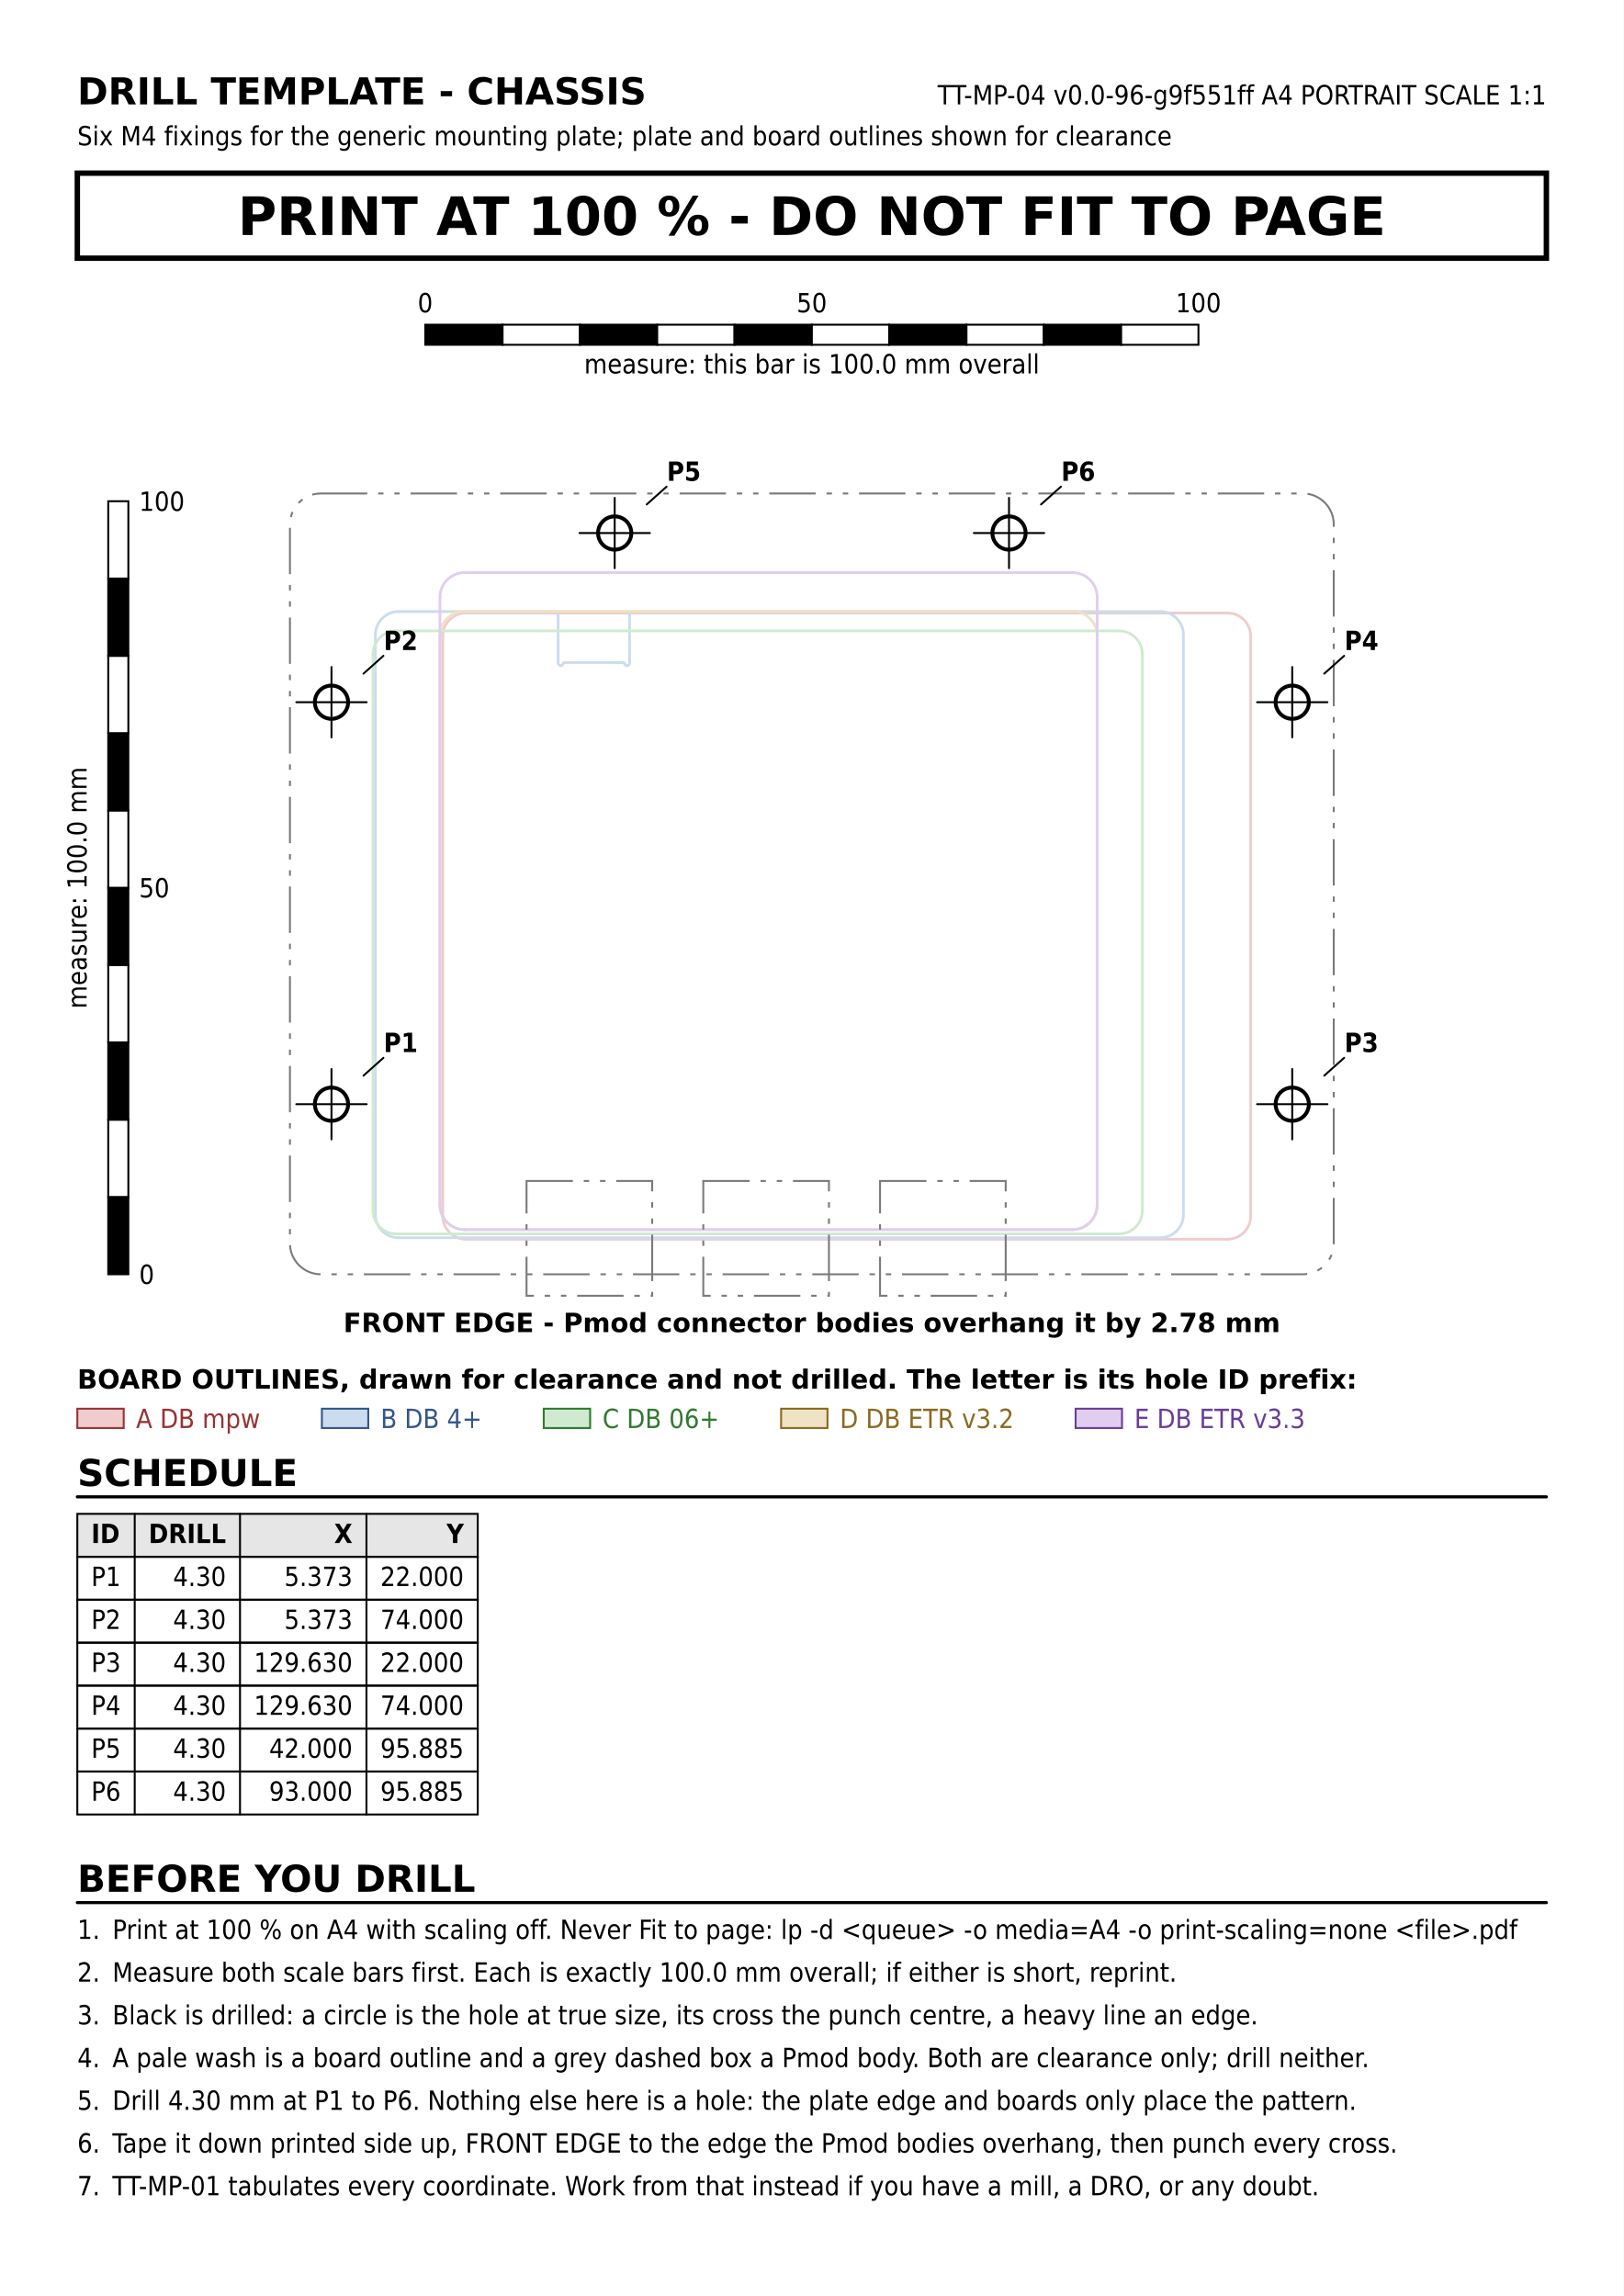
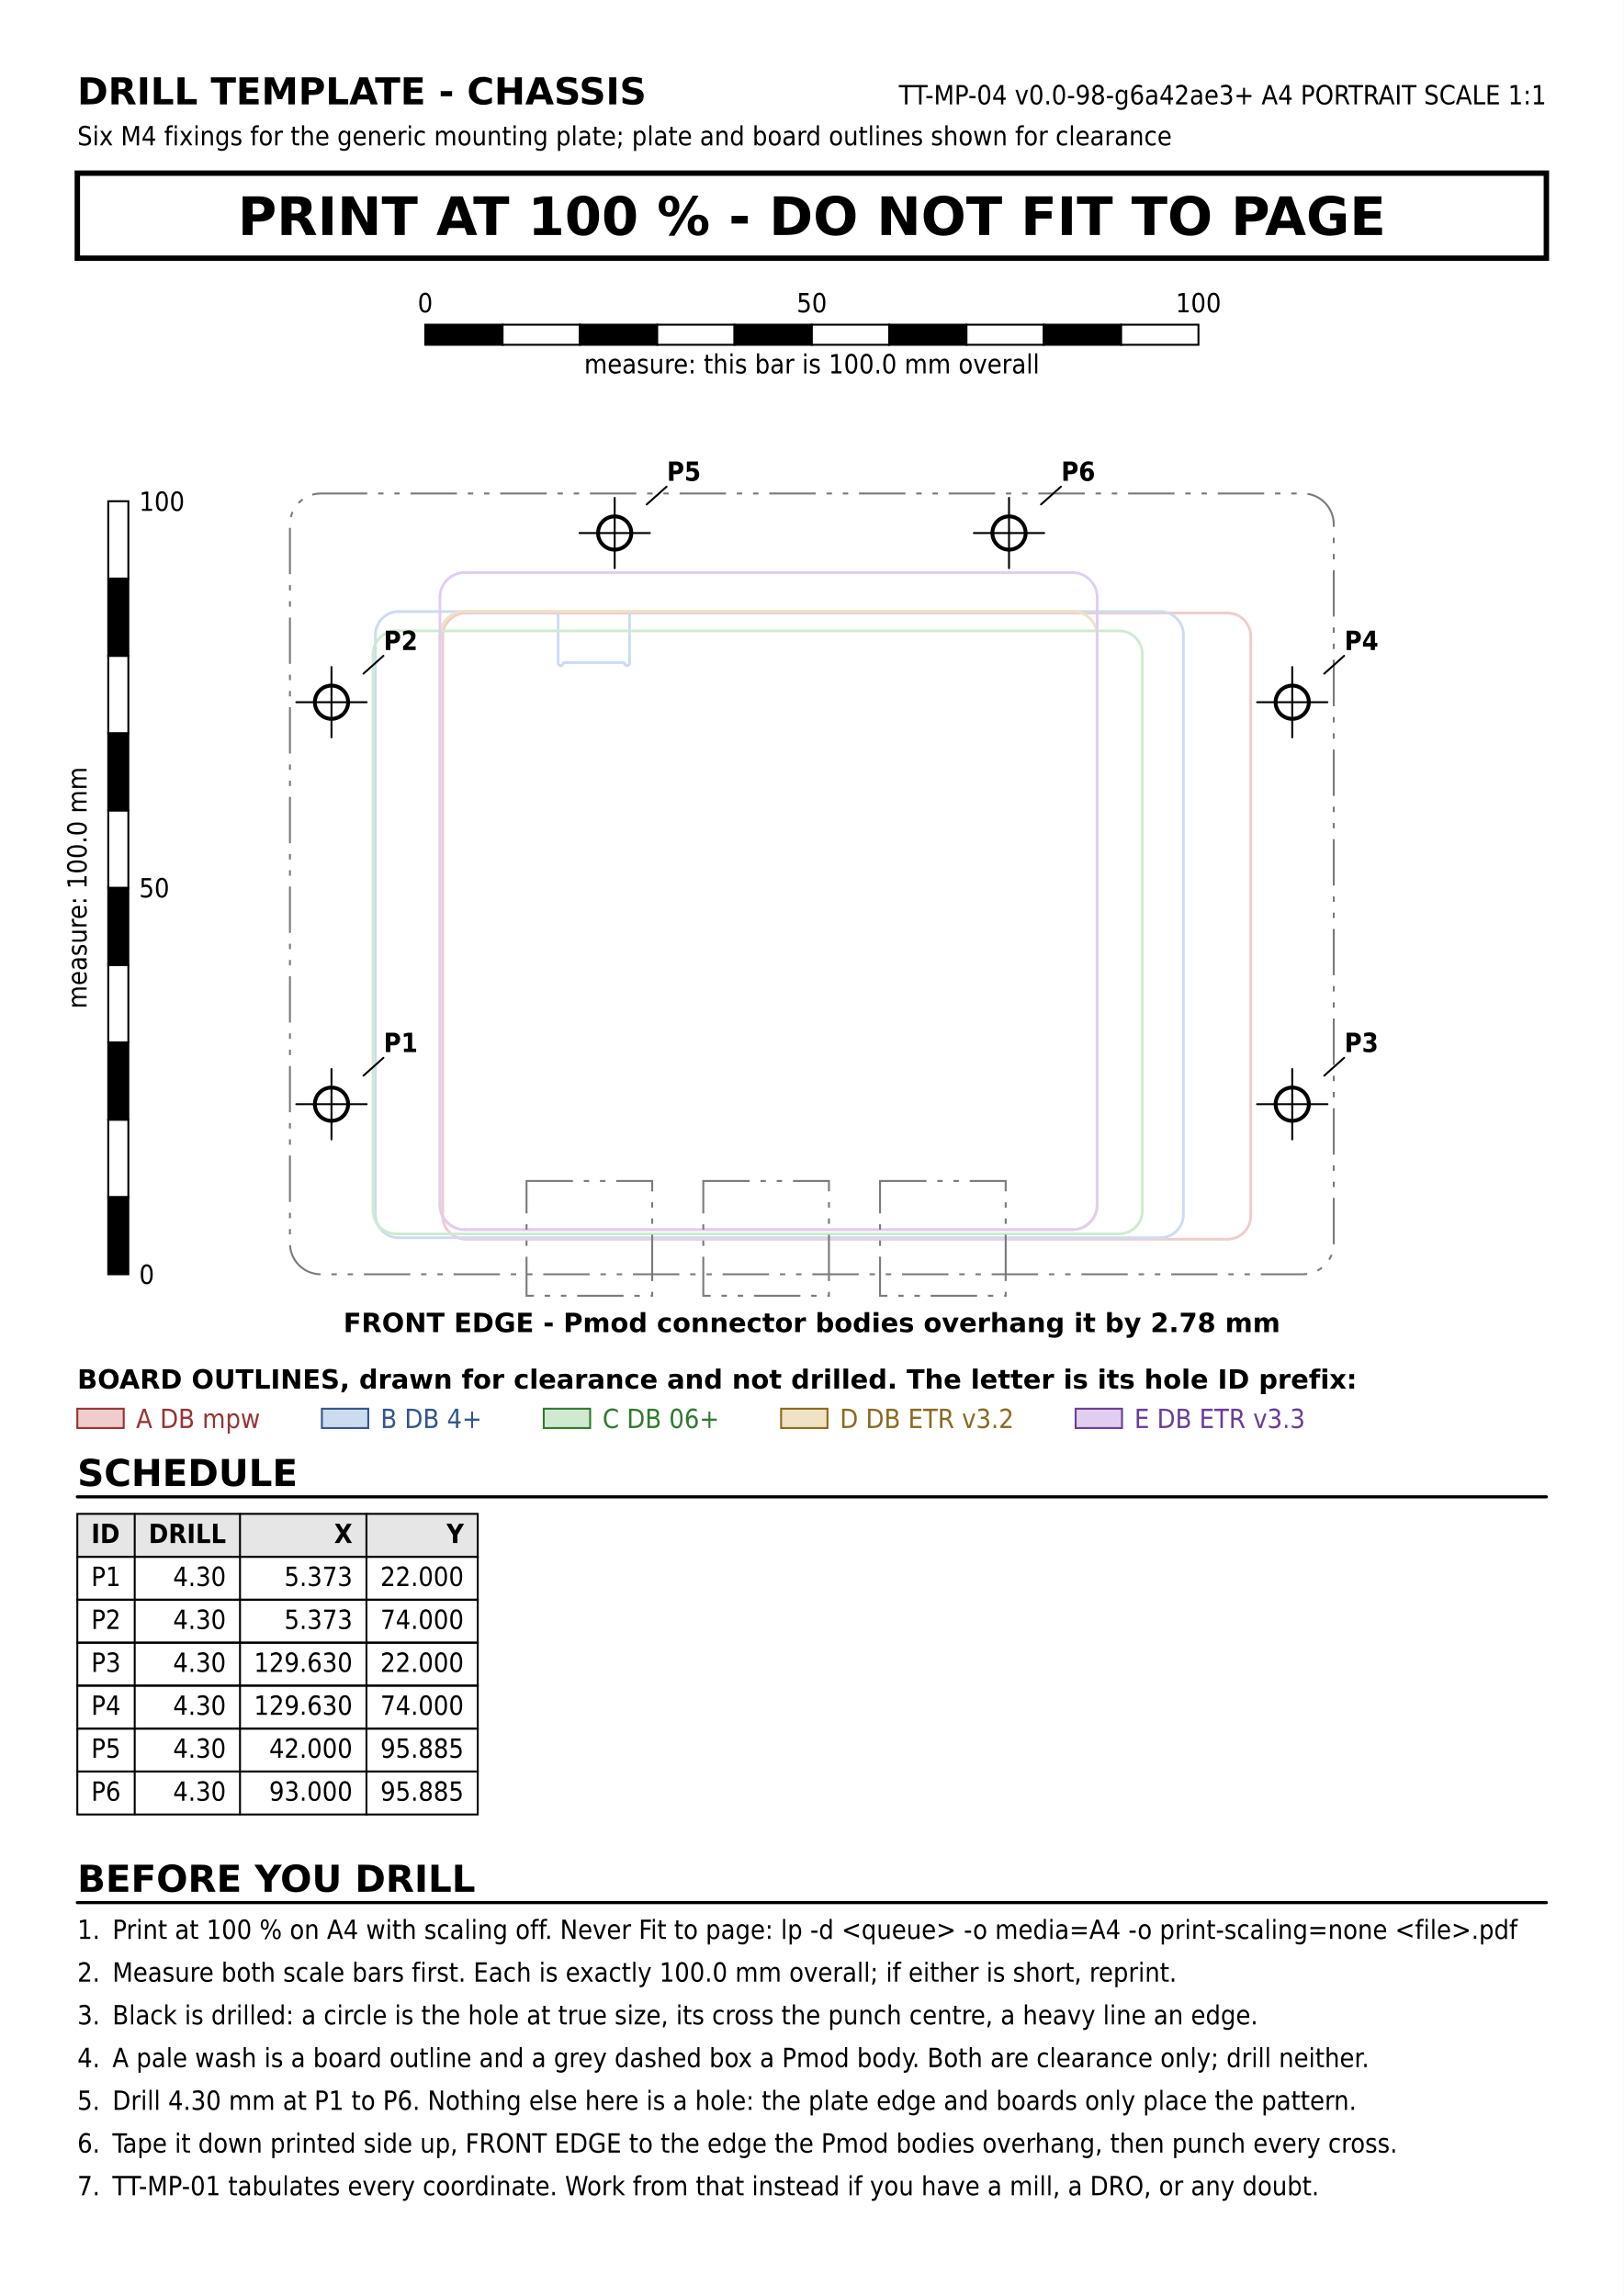
<svg xmlns="http://www.w3.org/2000/svg" version="1.1" width="210mm" height="297mm" viewBox="0 0 210 297">
  <rect width="100%" height="100%" fill="#ffffff" />
  <text x="10" y="13.5" font-family="DejaVu Sans, Liberation Sans, sans-serif" font-size="4.801" fill="#000000" text-anchor="start" font-weight="bold">DRILL TEMPLATE - CHASSIS</text>
-   <text x="200" y="13.5" font-family="DejaVu Sans Condensed, DejaVu Sans, Liberation Sans, sans-serif" font-size="3.429" fill="#000000" text-anchor="end">TT-MP-04    v0.0-96-g9f551ff    A4 PORTRAIT    SCALE 1:1</text>
+   <text x="200" y="13.5" font-family="DejaVu Sans Condensed, DejaVu Sans, Liberation Sans, sans-serif" font-size="3.429" fill="#000000" text-anchor="end">TT-MP-04    v0.0-98-g6a42ae3+    A4 PORTRAIT    SCALE 1:1</text>
  <text x="10" y="18.8" font-family="DejaVu Sans Condensed, DejaVu Sans, Liberation Sans, sans-serif" font-size="3.429" fill="#000000" text-anchor="start">Six M4 fixings for the generic mounting plate; plate and board outlines shown for clearance</text>
  <rect x="10" y="22.4" width="190" height="11" fill="none" stroke="#000000" stroke-width="0.7" />
  <text x="105" y="30.4" font-family="DejaVu Sans, Liberation Sans, sans-serif" font-size="6.859" fill="#000000" text-anchor="middle" font-weight="bold">PRINT AT 100 %   -   DO NOT FIT TO PAGE</text>
  <rect x="55" y="42" width="10" height="2.6" fill="#000000" stroke="#000000" stroke-width="0.25" />
  <rect x="65" y="42" width="10" height="2.6" fill="#ffffff" stroke="#000000" stroke-width="0.25" />
  <rect x="75" y="42" width="10" height="2.6" fill="#000000" stroke="#000000" stroke-width="0.25" />
  <rect x="85" y="42" width="10" height="2.6" fill="#ffffff" stroke="#000000" stroke-width="0.25" />
  <rect x="95" y="42" width="10" height="2.6" fill="#000000" stroke="#000000" stroke-width="0.25" />
  <rect x="105" y="42" width="10" height="2.6" fill="#ffffff" stroke="#000000" stroke-width="0.25" />
  <rect x="115" y="42" width="10" height="2.6" fill="#000000" stroke="#000000" stroke-width="0.25" />
  <rect x="125" y="42" width="10" height="2.6" fill="#ffffff" stroke="#000000" stroke-width="0.25" />
  <rect x="135" y="42" width="10" height="2.6" fill="#000000" stroke="#000000" stroke-width="0.25" />
  <rect x="145" y="42" width="10" height="2.6" fill="#ffffff" stroke="#000000" stroke-width="0.25" />
  <text x="55" y="40.4" font-family="DejaVu Sans Condensed, DejaVu Sans, Liberation Sans, sans-serif" font-size="3.429" fill="#000000" text-anchor="middle">0</text>
  <text x="105" y="40.4" font-family="DejaVu Sans Condensed, DejaVu Sans, Liberation Sans, sans-serif" font-size="3.429" fill="#000000" text-anchor="middle">50</text>
  <text x="155" y="40.4" font-family="DejaVu Sans Condensed, DejaVu Sans, Liberation Sans, sans-serif" font-size="3.429" fill="#000000" text-anchor="middle">100</text>
  <text x="105" y="48.3" font-family="DejaVu Sans Condensed, DejaVu Sans, Liberation Sans, sans-serif" font-size="3.429" fill="#000000" text-anchor="middle">measure: this bar is 100.0 mm overall</text>
  <line x1="60.26" y1="79.299" x2="158.76" y2="79.299" stroke="#f0cccc" stroke-width="0.35" stroke-linecap="round" />
  <line x1="158.76" y1="160.299" x2="60.26" y2="160.299" stroke="#f0cccc" stroke-width="0.35" stroke-linecap="round" />
  <line x1="161.76" y1="82.299" x2="161.76" y2="157.299" stroke="#f0cccc" stroke-width="0.35" stroke-linecap="round" />
  <line x1="57.26" y1="157.299" x2="57.26" y2="82.299" stroke="#f0cccc" stroke-width="0.35" stroke-linecap="round" />
  <path d="M 158.76 79.299 A 3 3 0 0 1 161.76 82.299" fill="none" stroke="#f0cccc" stroke-width="0.35" stroke-linejoin="round" stroke-linecap="round" />
  <path d="M 60.26 160.299 A 3 3 0 0 1 57.26 157.299" fill="none" stroke="#f0cccc" stroke-width="0.35" stroke-linejoin="round" stroke-linecap="round" />
  <path d="M 57.26 82.299 A 3 3 0 0 1 60.26 79.299" fill="none" stroke="#f0cccc" stroke-width="0.35" stroke-linejoin="round" stroke-linecap="round" />
  <path d="M 161.76 157.299 A 3 3 0 0 1 158.76 160.299" fill="none" stroke="#f0cccc" stroke-width="0.35" stroke-linejoin="round" stroke-linecap="round" />
  <line x1="81.825" y1="79.109" x2="150.055" y2="79.109" stroke="#ccdcf0" stroke-width="0.35" stroke-linecap="round" />
  <line x1="150.055" y1="160.109" x2="51.555" y2="160.109" stroke="#ccdcf0" stroke-width="0.35" stroke-linecap="round" />
  <line x1="153.055" y1="82.109" x2="153.055" y2="157.109" stroke="#ccdcf0" stroke-width="0.35" stroke-linecap="round" />
  <line x1="71.785" y1="79.109" x2="51.555" y2="79.109" stroke="#ccdcf0" stroke-width="0.35" stroke-linecap="round" />
  <line x1="48.555" y1="157.109" x2="48.555" y2="82.109" stroke="#ccdcf0" stroke-width="0.35" stroke-linecap="round" />
  <line x1="72.185" y1="85.71" x2="72.185" y2="79.51" stroke="#ccdcf0" stroke-width="0.35" stroke-linecap="round" />
  <line x1="80.625" y1="85.71" x2="72.985" y2="85.71" stroke="#ccdcf0" stroke-width="0.35" stroke-linecap="round" />
  <line x1="81.425" y1="79.51" x2="81.425" y2="85.71" stroke="#ccdcf0" stroke-width="0.35" stroke-linecap="round" />
  <path d="M 71.785 79.109 A 0.4 0.4 0 0 1 72.185 79.51" fill="none" stroke="#ccdcf0" stroke-width="0.35" stroke-linejoin="round" stroke-linecap="round" />
  <path d="M 81.425 79.51 A 0.4 0.4 0 0 1 81.825 79.109" fill="none" stroke="#ccdcf0" stroke-width="0.35" stroke-linejoin="round" stroke-linecap="round" />
  <path d="M 150.055 79.109 A 3 3 0 0 1 153.055 82.109" fill="none" stroke="#ccdcf0" stroke-width="0.35" stroke-linejoin="round" stroke-linecap="round" />
  <path d="M 51.555 160.109 A 3 3 0 0 1 48.555 157.109" fill="none" stroke="#ccdcf0" stroke-width="0.35" stroke-linejoin="round" stroke-linecap="round" />
  <path d="M 48.555 82.109 A 3 3 0 0 1 51.555 79.109" fill="none" stroke="#ccdcf0" stroke-width="0.35" stroke-linejoin="round" stroke-linecap="round" />
  <path d="M 153.055 157.109 A 3 3 0 0 1 150.055 160.109" fill="none" stroke="#ccdcf0" stroke-width="0.35" stroke-linejoin="round" stroke-linecap="round" />
  <path d="M 72.51 86.109 A 0.364 0.364 0 0 1 72.185 85.71" fill="none" stroke="#ccdcf0" stroke-width="0.35" stroke-linejoin="round" stroke-linecap="round" />
  <path d="M 72.835 85.829 A 0.303 0.303 0 0 1 72.51 86.109" fill="none" stroke="#ccdcf0" stroke-width="0.35" stroke-linejoin="round" stroke-linecap="round" />
  <path d="M 72.835 85.829 A 0.136 0.136 0 0 1 72.985 85.71" fill="none" stroke="#ccdcf0" stroke-width="0.35" stroke-linejoin="round" stroke-linecap="round" />
  <path d="M 80.625 85.71 A 0.136 0.136 0 0 1 80.775 85.829" fill="none" stroke="#ccdcf0" stroke-width="0.35" stroke-linejoin="round" stroke-linecap="round" />
  <path d="M 81.1 86.109 A 0.303 0.303 0 0 1 80.775 85.829" fill="none" stroke="#ccdcf0" stroke-width="0.35" stroke-linejoin="round" stroke-linecap="round" />
  <path d="M 81.425 85.71 A 0.364 0.364 0 0 1 81.1 86.109" fill="none" stroke="#ccdcf0" stroke-width="0.35" stroke-linejoin="round" stroke-linecap="round" />
  <line x1="51.245" y1="81.609" x2="144.745" y2="81.609" stroke="#cfeacf" stroke-width="0.35" stroke-linecap="round" />
  <line x1="144.745" y1="159.609" x2="51.245" y2="159.609" stroke="#cfeacf" stroke-width="0.35" stroke-linecap="round" />
  <line x1="147.745" y1="84.609" x2="147.745" y2="156.609" stroke="#cfeacf" stroke-width="0.35" stroke-linecap="round" />
  <line x1="48.245" y1="156.609" x2="48.245" y2="84.609" stroke="#cfeacf" stroke-width="0.35" stroke-linecap="round" />
  <path d="M 144.745 81.609 A 3 3 0 0 1 147.745 84.609" fill="none" stroke="#cfeacf" stroke-width="0.35" stroke-linejoin="round" stroke-linecap="round" />
  <path d="M 51.245 159.609 A 3 3 0 0 1 48.245 156.609" fill="none" stroke="#cfeacf" stroke-width="0.35" stroke-linejoin="round" stroke-linecap="round" />
  <path d="M 48.245 84.609 A 3 3 0 0 1 51.245 81.609" fill="none" stroke="#cfeacf" stroke-width="0.35" stroke-linejoin="round" stroke-linecap="round" />
  <path d="M 147.745 156.609 A 3 3 0 0 1 144.745 159.609" fill="none" stroke="#cfeacf" stroke-width="0.35" stroke-linejoin="round" stroke-linecap="round" />
  <line x1="138.7" y1="159.065" x2="60.1" y2="159.065" stroke="#f0e2c4" stroke-width="0.35" stroke-linecap="round" />
  <line x1="56.9" y1="155.864" x2="56.9" y2="82.264" stroke="#f0e2c4" stroke-width="0.35" stroke-linecap="round" />
  <line x1="141.9" y1="82.264" x2="141.9" y2="155.864" stroke="#f0e2c4" stroke-width="0.35" stroke-linecap="round" />
  <line x1="60.1" y1="79.064" x2="138.7" y2="79.064" stroke="#f0e2c4" stroke-width="0.35" stroke-linecap="round" />
  <path d="M 60.1 159.065 A 3.2 3.2 0 0 1 56.9 155.864" fill="none" stroke="#f0e2c4" stroke-width="0.35" stroke-linejoin="round" stroke-linecap="round" />
  <path d="M 141.9 155.864 A 3.2 3.2 0 0 1 138.7 159.065" fill="none" stroke="#f0e2c4" stroke-width="0.35" stroke-linejoin="round" stroke-linecap="round" />
  <path d="M 138.7 79.064 A 3.2 3.2 0 0 1 141.9 82.264" fill="none" stroke="#f0e2c4" stroke-width="0.35" stroke-linejoin="round" stroke-linecap="round" />
  <path d="M 56.9 82.264 A 3.2 3.2 0 0 1 60.1 79.064" fill="none" stroke="#f0e2c4" stroke-width="0.35" stroke-linejoin="round" stroke-linecap="round" />
  <line x1="56.9" y1="155.864" x2="56.9" y2="77.264" stroke="#e0cdf0" stroke-width="0.35" stroke-linecap="round" />
  <line x1="60.1" y1="74.064" x2="138.7" y2="74.064" stroke="#e0cdf0" stroke-width="0.35" stroke-linecap="round" />
  <line x1="138.7" y1="159.065" x2="60.1" y2="159.065" stroke="#e0cdf0" stroke-width="0.35" stroke-linecap="round" />
  <line x1="141.9" y1="77.264" x2="141.9" y2="155.864" stroke="#e0cdf0" stroke-width="0.35" stroke-linecap="round" />
  <path d="M 56.9 77.264 A 3.2 3.2 0 0 1 60.1 74.064" fill="none" stroke="#e0cdf0" stroke-width="0.35" stroke-linejoin="round" stroke-linecap="round" />
  <path d="M 60.1 159.065 A 3.2 3.2 0 0 1 56.9 155.864" fill="none" stroke="#e0cdf0" stroke-width="0.35" stroke-linejoin="round" stroke-linecap="round" />
  <path d="M 138.7 74.064 A 3.2 3.2 0 0 1 141.9 77.264" fill="none" stroke="#e0cdf0" stroke-width="0.35" stroke-linejoin="round" stroke-linecap="round" />
  <path d="M 141.9 155.864 A 3.2 3.2 0 0 1 138.7 159.065" fill="none" stroke="#e0cdf0" stroke-width="0.35" stroke-linejoin="round" stroke-linecap="round" />
  <rect x="68.1" y="152.764" width="16.25" height="14.85" fill="none" stroke="#7a7a7a" stroke-width="0.25" stroke-dasharray="6.0,1.4,0.7,1.4,0.7,1.4" />
  <rect x="90.96" y="152.764" width="16.25" height="14.85" fill="none" stroke="#7a7a7a" stroke-width="0.25" stroke-dasharray="6.0,1.4,0.7,1.4,0.7,1.4" />
  <rect x="113.82" y="152.764" width="16.25" height="14.85" fill="none" stroke="#7a7a7a" stroke-width="0.25" stroke-dasharray="6.0,1.4,0.7,1.4,0.7,1.4" />
  <rect x="37.5" y="63.834" width="135" height="101" fill="none" stroke="#7a7a7a" stroke-width="0.25" stroke-dasharray="6.0,1.4,0.7,1.4,0.7,1.4" rx="4" ry="4" />
  <circle cx="42.873" cy="142.834" r="2.15" fill="#ffffff" stroke="#000000" stroke-width="0.5" />
  <line x1="38.323" y1="142.834" x2="47.423" y2="142.834" stroke="#000000" stroke-width="0.25" stroke-linecap="round" />
  <line x1="42.873" y1="147.385" x2="42.873" y2="138.285" stroke="#000000" stroke-width="0.25" stroke-linecap="round" />
  <circle cx="42.873" cy="90.835" r="2.15" fill="#ffffff" stroke="#000000" stroke-width="0.5" />
  <line x1="38.323" y1="90.835" x2="47.423" y2="90.835" stroke="#000000" stroke-width="0.25" stroke-linecap="round" />
  <line x1="42.873" y1="95.385" x2="42.873" y2="86.284" stroke="#000000" stroke-width="0.25" stroke-linecap="round" />
  <circle cx="167.13" cy="142.834" r="2.15" fill="#ffffff" stroke="#000000" stroke-width="0.5" />
  <line x1="162.58" y1="142.834" x2="171.68" y2="142.834" stroke="#000000" stroke-width="0.25" stroke-linecap="round" />
  <line x1="167.13" y1="147.385" x2="167.13" y2="138.285" stroke="#000000" stroke-width="0.25" stroke-linecap="round" />
  <circle cx="167.13" cy="90.835" r="2.15" fill="#ffffff" stroke="#000000" stroke-width="0.5" />
  <line x1="162.58" y1="90.835" x2="171.68" y2="90.835" stroke="#000000" stroke-width="0.25" stroke-linecap="round" />
  <line x1="167.13" y1="95.385" x2="167.13" y2="86.284" stroke="#000000" stroke-width="0.25" stroke-linecap="round" />
  <circle cx="79.5" cy="68.95" r="2.15" fill="#ffffff" stroke="#000000" stroke-width="0.5" />
  <line x1="74.95" y1="68.95" x2="84.05" y2="68.95" stroke="#000000" stroke-width="0.25" stroke-linecap="round" />
  <line x1="79.5" y1="73.499" x2="79.5" y2="64.4" stroke="#000000" stroke-width="0.25" stroke-linecap="round" />
  <circle cx="130.5" cy="68.95" r="2.15" fill="#ffffff" stroke="#000000" stroke-width="0.5" />
  <line x1="125.95" y1="68.95" x2="135.05" y2="68.95" stroke="#000000" stroke-width="0.25" stroke-linecap="round" />
  <line x1="130.5" y1="73.499" x2="130.5" y2="64.4" stroke="#000000" stroke-width="0.25" stroke-linecap="round" />
  <text x="105" y="172.315" font-family="DejaVu Sans, Liberation Sans, sans-serif" font-size="3.429" fill="#000000" text-anchor="middle" font-weight="bold">FRONT EDGE   -   Pmod connector bodies overhang it by 2.78 mm</text>
  <line x1="47.012" y1="139.137" x2="49.587" y2="136.836" stroke="#000000" stroke-width="0.25" stroke-linecap="round" />
  <text x="51.827" y="136.084" font-family="DejaVu Sans Condensed, DejaVu Sans, Liberation Sans, sans-serif" font-size="3.429" fill="#000000" text-anchor="middle" font-weight="bold">P1</text>
  <line x1="47.012" y1="87.137" x2="49.587" y2="84.836" stroke="#000000" stroke-width="0.25" stroke-linecap="round" />
  <text x="51.827" y="84.085" font-family="DejaVu Sans Condensed, DejaVu Sans, Liberation Sans, sans-serif" font-size="3.429" fill="#000000" text-anchor="middle" font-weight="bold">P2</text>
  <line x1="171.269" y1="139.137" x2="173.844" y2="136.836" stroke="#000000" stroke-width="0.25" stroke-linecap="round" />
  <text x="176.084" y="136.084" font-family="DejaVu Sans Condensed, DejaVu Sans, Liberation Sans, sans-serif" font-size="3.429" fill="#000000" text-anchor="middle" font-weight="bold">P3</text>
  <line x1="171.269" y1="87.137" x2="173.844" y2="84.836" stroke="#000000" stroke-width="0.25" stroke-linecap="round" />
  <text x="176.084" y="84.085" font-family="DejaVu Sans Condensed, DejaVu Sans, Liberation Sans, sans-serif" font-size="3.429" fill="#000000" text-anchor="middle" font-weight="bold">P4</text>
  <line x1="83.639" y1="65.252" x2="86.214" y2="62.951" stroke="#000000" stroke-width="0.25" stroke-linecap="round" />
  <text x="88.454" y="62.2" font-family="DejaVu Sans Condensed, DejaVu Sans, Liberation Sans, sans-serif" font-size="3.429" fill="#000000" text-anchor="middle" font-weight="bold">P5</text>
  <line x1="134.639" y1="65.252" x2="137.214" y2="62.951" stroke="#000000" stroke-width="0.25" stroke-linecap="round" />
  <text x="139.454" y="62.2" font-family="DejaVu Sans Condensed, DejaVu Sans, Liberation Sans, sans-serif" font-size="3.429" fill="#000000" text-anchor="middle" font-weight="bold">P6</text>
  <rect x="14" y="154.834" width="2.6" height="10" fill="#000000" stroke="#000000" stroke-width="0.25" />
  <rect x="14" y="144.834" width="2.6" height="10" fill="#ffffff" stroke="#000000" stroke-width="0.25" />
  <rect x="14" y="134.834" width="2.6" height="10" fill="#000000" stroke="#000000" stroke-width="0.25" />
  <rect x="14" y="124.835" width="2.6" height="10" fill="#ffffff" stroke="#000000" stroke-width="0.25" />
  <rect x="14" y="114.835" width="2.6" height="10" fill="#000000" stroke="#000000" stroke-width="0.25" />
  <rect x="14" y="104.835" width="2.6" height="10" fill="#ffffff" stroke="#000000" stroke-width="0.25" />
  <rect x="14" y="94.835" width="2.6" height="10" fill="#000000" stroke="#000000" stroke-width="0.25" />
  <rect x="14" y="84.835" width="2.6" height="10" fill="#ffffff" stroke="#000000" stroke-width="0.25" />
  <rect x="14" y="74.835" width="2.6" height="10" fill="#000000" stroke="#000000" stroke-width="0.25" />
  <rect x="14" y="64.835" width="2.6" height="10" fill="#ffffff" stroke="#000000" stroke-width="0.25" />
  <text x="18" y="166.084" font-family="DejaVu Sans Condensed, DejaVu Sans, Liberation Sans, sans-serif" font-size="3.429" fill="#000000" text-anchor="start">0</text>
  <text x="18" y="116.085" font-family="DejaVu Sans Condensed, DejaVu Sans, Liberation Sans, sans-serif" font-size="3.429" fill="#000000" text-anchor="start">50</text>
  <text x="18" y="66.085" font-family="DejaVu Sans Condensed, DejaVu Sans, Liberation Sans, sans-serif" font-size="3.429" fill="#000000" text-anchor="start">100</text>
  <text x="11.2" y="114.835" font-family="DejaVu Sans Condensed, DejaVu Sans, Liberation Sans, sans-serif" font-size="3.429" fill="#000000" text-anchor="middle" transform="rotate(-90 11.2 114.8345)">measure: 100.0 mm</text>
  <text x="10" y="179.624" font-family="DejaVu Sans, Liberation Sans, sans-serif" font-size="3.429" fill="#000000" text-anchor="start" font-weight="bold">BOARD OUTLINES, drawn for clearance and not drilled. The letter is its hole ID prefix:</text>
  <rect x="10" y="182.224" width="6" height="2.5" fill="#f0cccc" stroke="#993333" stroke-width="0.25" />
  <text x="17.6" y="184.724" font-family="DejaVu Sans Condensed, DejaVu Sans, Liberation Sans, sans-serif" font-size="3.429" fill="#993333" text-anchor="start">A  DB mpw</text>
  <rect x="41.63" y="182.224" width="6" height="2.5" fill="#ccdcf0" stroke="#33558c" stroke-width="0.25" />
  <text x="49.23" y="184.724" font-family="DejaVu Sans Condensed, DejaVu Sans, Liberation Sans, sans-serif" font-size="3.429" fill="#33558c" text-anchor="start">B  DB 4+</text>
  <rect x="70.325" y="182.224" width="6" height="2.5" fill="#cfeacf" stroke="#2f7a2f" stroke-width="0.25" />
  <text x="77.925" y="184.724" font-family="DejaVu Sans Condensed, DejaVu Sans, Liberation Sans, sans-serif" font-size="3.429" fill="#2f7a2f" text-anchor="start">C  DB 06+</text>
  <rect x="101.022" y="182.224" width="6" height="2.5" fill="#f0e2c4" stroke="#8a6a1f" stroke-width="0.25" />
  <text x="108.622" y="184.724" font-family="DejaVu Sans Condensed, DejaVu Sans, Liberation Sans, sans-serif" font-size="3.429" fill="#8a6a1f" text-anchor="start">D  DB ETR v3.2</text>
  <rect x="139.115" y="182.224" width="6" height="2.5" fill="#e0cdf0" stroke="#6a3d99" stroke-width="0.25" />
  <text x="146.715" y="184.724" font-family="DejaVu Sans Condensed, DejaVu Sans, Liberation Sans, sans-serif" font-size="3.429" fill="#6a3d99" text-anchor="start">E  DB ETR v3.3</text>
  <text x="10" y="192.224" font-family="DejaVu Sans, Liberation Sans, sans-serif" font-size="4.801" fill="#000000" text-anchor="start" font-weight="bold">SCHEDULE</text>
  <line x1="10" y1="193.624" x2="200" y2="193.624" stroke="#000000" stroke-width="0.4" stroke-linecap="round" />
  <rect x="10" y="195.824" width="51.787" height="5.556" fill="#e6e6e6" stroke="#000000" stroke-width="0.25" />
  <text x="11.8" y="199.602" font-family="DejaVu Sans Condensed, DejaVu Sans, Liberation Sans, sans-serif" font-size="3.429" fill="#000000" text-anchor="start" font-weight="bold">ID</text>
  <text x="29.24" y="199.602" font-family="DejaVu Sans Condensed, DejaVu Sans, Liberation Sans, sans-serif" font-size="3.429" fill="#000000" text-anchor="end" font-weight="bold">DRILL</text>
  <text x="45.595" y="199.602" font-family="DejaVu Sans Condensed, DejaVu Sans, Liberation Sans, sans-serif" font-size="3.429" fill="#000000" text-anchor="end" font-weight="bold">X</text>
  <text x="59.987" y="199.602" font-family="DejaVu Sans Condensed, DejaVu Sans, Liberation Sans, sans-serif" font-size="3.429" fill="#000000" text-anchor="end" font-weight="bold">Y</text>
  <rect x="10" y="201.379" width="51.787" height="5.556" fill="none" stroke="#000000" stroke-width="0.25" />
  <text x="11.8" y="205.157" font-family="DejaVu Sans Condensed, DejaVu Sans, Liberation Sans, sans-serif" font-size="3.429" fill="#000000" text-anchor="start">P1</text>
  <text x="29.24" y="205.157" font-family="DejaVu Sans Condensed, DejaVu Sans, Liberation Sans, sans-serif" font-size="3.429" fill="#000000" text-anchor="end">4.30</text>
  <text x="45.595" y="205.157" font-family="DejaVu Sans Condensed, DejaVu Sans, Liberation Sans, sans-serif" font-size="3.429" fill="#000000" text-anchor="end">5.373</text>
  <text x="59.987" y="205.157" font-family="DejaVu Sans Condensed, DejaVu Sans, Liberation Sans, sans-serif" font-size="3.429" fill="#000000" text-anchor="end">22.000</text>
  <rect x="10" y="206.935" width="51.787" height="5.556" fill="none" stroke="#000000" stroke-width="0.25" />
  <text x="11.8" y="210.713" font-family="DejaVu Sans Condensed, DejaVu Sans, Liberation Sans, sans-serif" font-size="3.429" fill="#000000" text-anchor="start">P2</text>
  <text x="29.24" y="210.713" font-family="DejaVu Sans Condensed, DejaVu Sans, Liberation Sans, sans-serif" font-size="3.429" fill="#000000" text-anchor="end">4.30</text>
  <text x="45.595" y="210.713" font-family="DejaVu Sans Condensed, DejaVu Sans, Liberation Sans, sans-serif" font-size="3.429" fill="#000000" text-anchor="end">5.373</text>
  <text x="59.987" y="210.713" font-family="DejaVu Sans Condensed, DejaVu Sans, Liberation Sans, sans-serif" font-size="3.429" fill="#000000" text-anchor="end">74.000</text>
  <rect x="10" y="212.49" width="51.787" height="5.556" fill="none" stroke="#000000" stroke-width="0.25" />
  <text x="11.8" y="216.268" font-family="DejaVu Sans Condensed, DejaVu Sans, Liberation Sans, sans-serif" font-size="3.429" fill="#000000" text-anchor="start">P3</text>
  <text x="29.24" y="216.268" font-family="DejaVu Sans Condensed, DejaVu Sans, Liberation Sans, sans-serif" font-size="3.429" fill="#000000" text-anchor="end">4.30</text>
  <text x="45.595" y="216.268" font-family="DejaVu Sans Condensed, DejaVu Sans, Liberation Sans, sans-serif" font-size="3.429" fill="#000000" text-anchor="end">129.630</text>
  <text x="59.987" y="216.268" font-family="DejaVu Sans Condensed, DejaVu Sans, Liberation Sans, sans-serif" font-size="3.429" fill="#000000" text-anchor="end">22.000</text>
  <rect x="10" y="218.046" width="51.787" height="5.556" fill="none" stroke="#000000" stroke-width="0.25" />
  <text x="11.8" y="221.824" font-family="DejaVu Sans Condensed, DejaVu Sans, Liberation Sans, sans-serif" font-size="3.429" fill="#000000" text-anchor="start">P4</text>
  <text x="29.24" y="221.824" font-family="DejaVu Sans Condensed, DejaVu Sans, Liberation Sans, sans-serif" font-size="3.429" fill="#000000" text-anchor="end">4.30</text>
  <text x="45.595" y="221.824" font-family="DejaVu Sans Condensed, DejaVu Sans, Liberation Sans, sans-serif" font-size="3.429" fill="#000000" text-anchor="end">129.630</text>
  <text x="59.987" y="221.824" font-family="DejaVu Sans Condensed, DejaVu Sans, Liberation Sans, sans-serif" font-size="3.429" fill="#000000" text-anchor="end">74.000</text>
  <rect x="10" y="223.602" width="51.787" height="5.556" fill="none" stroke="#000000" stroke-width="0.25" />
  <text x="11.8" y="227.379" font-family="DejaVu Sans Condensed, DejaVu Sans, Liberation Sans, sans-serif" font-size="3.429" fill="#000000" text-anchor="start">P5</text>
  <text x="29.24" y="227.379" font-family="DejaVu Sans Condensed, DejaVu Sans, Liberation Sans, sans-serif" font-size="3.429" fill="#000000" text-anchor="end">4.30</text>
  <text x="45.595" y="227.379" font-family="DejaVu Sans Condensed, DejaVu Sans, Liberation Sans, sans-serif" font-size="3.429" fill="#000000" text-anchor="end">42.000</text>
  <text x="59.987" y="227.379" font-family="DejaVu Sans Condensed, DejaVu Sans, Liberation Sans, sans-serif" font-size="3.429" fill="#000000" text-anchor="end">95.885</text>
  <rect x="10" y="229.157" width="51.787" height="5.556" fill="none" stroke="#000000" stroke-width="0.25" />
  <text x="11.8" y="232.935" font-family="DejaVu Sans Condensed, DejaVu Sans, Liberation Sans, sans-serif" font-size="3.429" fill="#000000" text-anchor="start">P6</text>
  <text x="29.24" y="232.935" font-family="DejaVu Sans Condensed, DejaVu Sans, Liberation Sans, sans-serif" font-size="3.429" fill="#000000" text-anchor="end">4.30</text>
  <text x="45.595" y="232.935" font-family="DejaVu Sans Condensed, DejaVu Sans, Liberation Sans, sans-serif" font-size="3.429" fill="#000000" text-anchor="end">93.000</text>
  <text x="59.987" y="232.935" font-family="DejaVu Sans Condensed, DejaVu Sans, Liberation Sans, sans-serif" font-size="3.429" fill="#000000" text-anchor="end">95.885</text>
  <line x1="17.423" y1="195.824" x2="17.423" y2="234.713" stroke="#000000" stroke-width="0.25" stroke-linecap="round" />
  <line x1="31.04" y1="195.824" x2="31.04" y2="234.713" stroke="#000000" stroke-width="0.25" stroke-linecap="round" />
  <line x1="47.395" y1="195.824" x2="47.395" y2="234.713" stroke="#000000" stroke-width="0.25" stroke-linecap="round" />
  <text x="10" y="244.713" font-family="DejaVu Sans, Liberation Sans, sans-serif" font-size="4.801" fill="#000000" text-anchor="start" font-weight="bold">BEFORE YOU DRILL</text>
  <line x1="10" y1="246.113" x2="200" y2="246.113" stroke="#000000" stroke-width="0.4" stroke-linecap="round" />
  <text x="10" y="250.813" font-family="DejaVu Sans Condensed, DejaVu Sans, Liberation Sans, sans-serif" font-size="3.429" fill="#000000" text-anchor="start">1.</text>
  <text x="14.542" y="250.813" font-family="DejaVu Sans Condensed, DejaVu Sans, Liberation Sans, sans-serif" font-size="3.429" fill="#000000" text-anchor="start">Print at 100 % on A4 with scaling off. Never Fit to page: lp -d &lt;queue&gt; -o media=A4 -o print-scaling=none &lt;file&gt;.pdf</text>
  <text x="10" y="256.339" font-family="DejaVu Sans Condensed, DejaVu Sans, Liberation Sans, sans-serif" font-size="3.429" fill="#000000" text-anchor="start">2.</text>
  <text x="14.542" y="256.339" font-family="DejaVu Sans Condensed, DejaVu Sans, Liberation Sans, sans-serif" font-size="3.429" fill="#000000" text-anchor="start">Measure both scale bars first. Each is exactly 100.0 mm overall; if either is short, reprint.</text>
  <text x="10" y="261.866" font-family="DejaVu Sans Condensed, DejaVu Sans, Liberation Sans, sans-serif" font-size="3.429" fill="#000000" text-anchor="start">3.</text>
  <text x="14.542" y="261.866" font-family="DejaVu Sans Condensed, DejaVu Sans, Liberation Sans, sans-serif" font-size="3.429" fill="#000000" text-anchor="start">Black is drilled: a circle is the hole at true size, its cross the punch centre, a heavy line an edge.</text>
  <text x="10" y="267.393" font-family="DejaVu Sans Condensed, DejaVu Sans, Liberation Sans, sans-serif" font-size="3.429" fill="#000000" text-anchor="start">4.</text>
  <text x="14.542" y="267.393" font-family="DejaVu Sans Condensed, DejaVu Sans, Liberation Sans, sans-serif" font-size="3.429" fill="#000000" text-anchor="start">A pale wash is a board outline and a grey dashed box a Pmod body. Both are clearance only; drill neither.</text>
  <text x="10" y="272.92" font-family="DejaVu Sans Condensed, DejaVu Sans, Liberation Sans, sans-serif" font-size="3.429" fill="#000000" text-anchor="start">5.</text>
  <text x="14.542" y="272.92" font-family="DejaVu Sans Condensed, DejaVu Sans, Liberation Sans, sans-serif" font-size="3.429" fill="#000000" text-anchor="start">Drill 4.30 mm at P1 to P6. Nothing else here is a hole: the plate edge and boards only place the pattern.</text>
  <text x="10" y="278.447" font-family="DejaVu Sans Condensed, DejaVu Sans, Liberation Sans, sans-serif" font-size="3.429" fill="#000000" text-anchor="start">6.</text>
  <text x="14.542" y="278.447" font-family="DejaVu Sans Condensed, DejaVu Sans, Liberation Sans, sans-serif" font-size="3.429" fill="#000000" text-anchor="start">Tape it down printed side up, FRONT EDGE to the edge the Pmod bodies overhang, then punch every cross.</text>
  <text x="10" y="283.973" font-family="DejaVu Sans Condensed, DejaVu Sans, Liberation Sans, sans-serif" font-size="3.429" fill="#000000" text-anchor="start">7.</text>
  <text x="14.542" y="283.973" font-family="DejaVu Sans Condensed, DejaVu Sans, Liberation Sans, sans-serif" font-size="3.429" fill="#000000" text-anchor="start">TT-MP-01 tabulates every coordinate. Work from that instead if you have a mill, a DRO, or any doubt.</text>
</svg>
